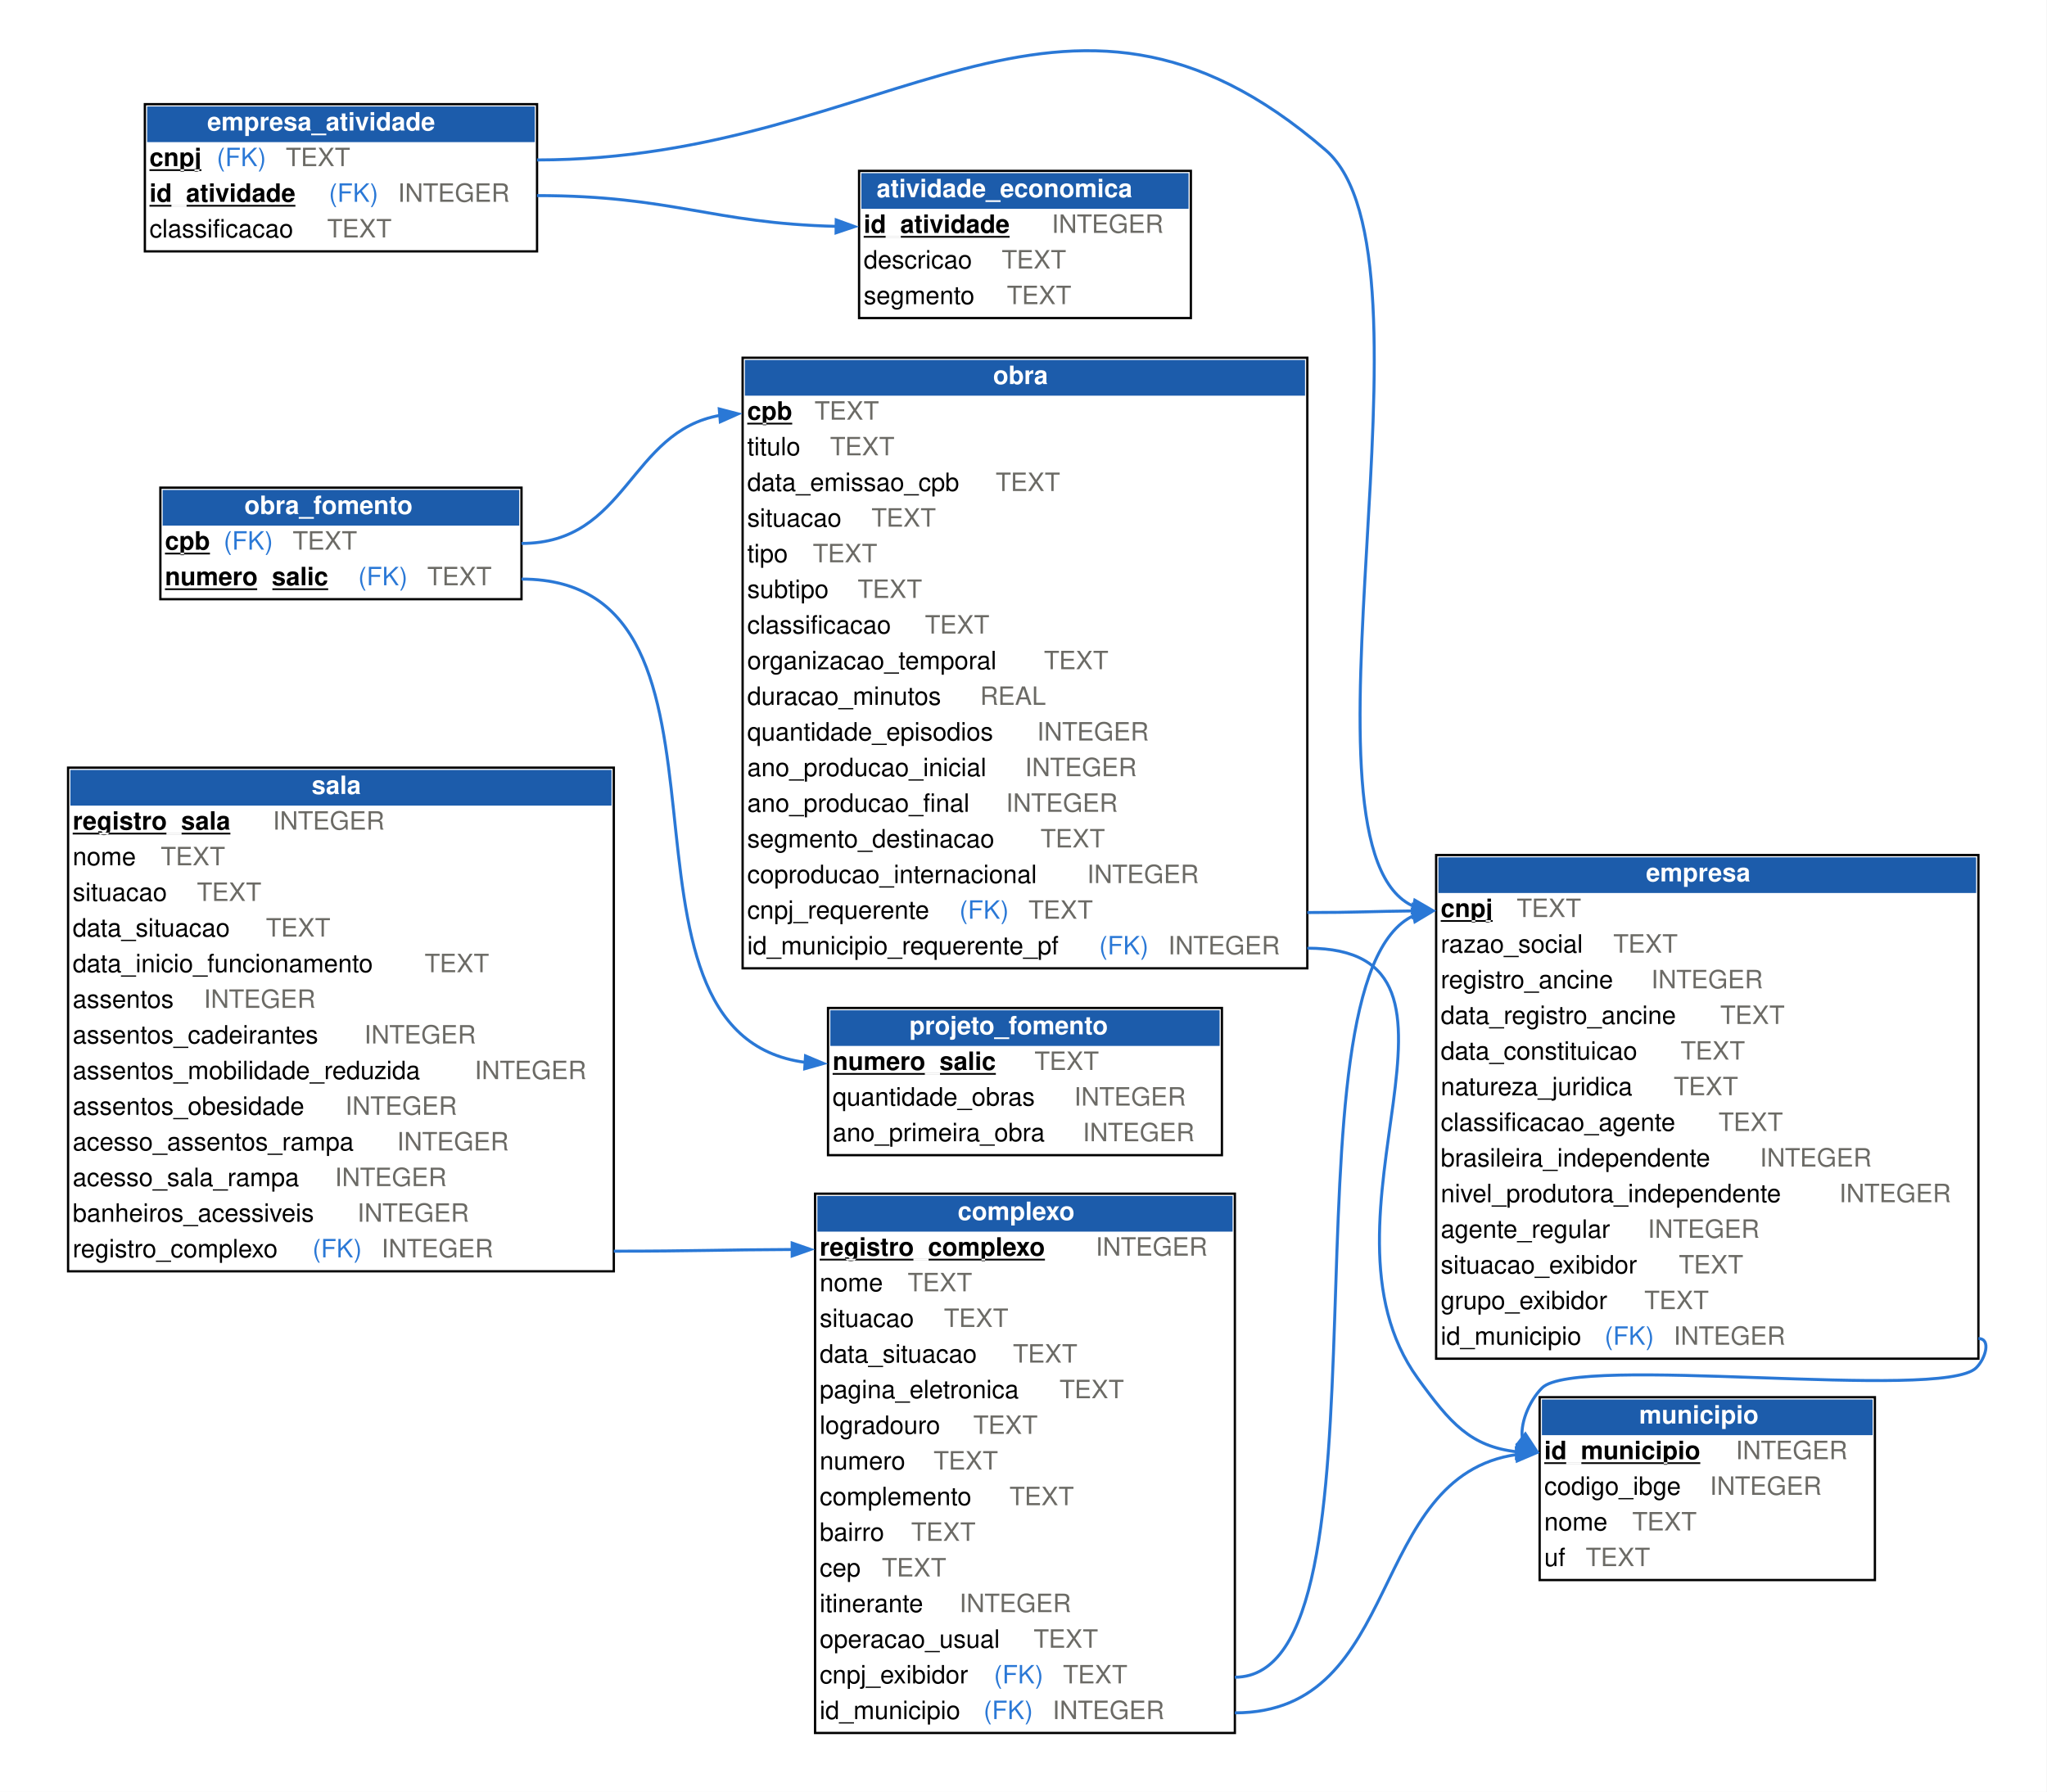
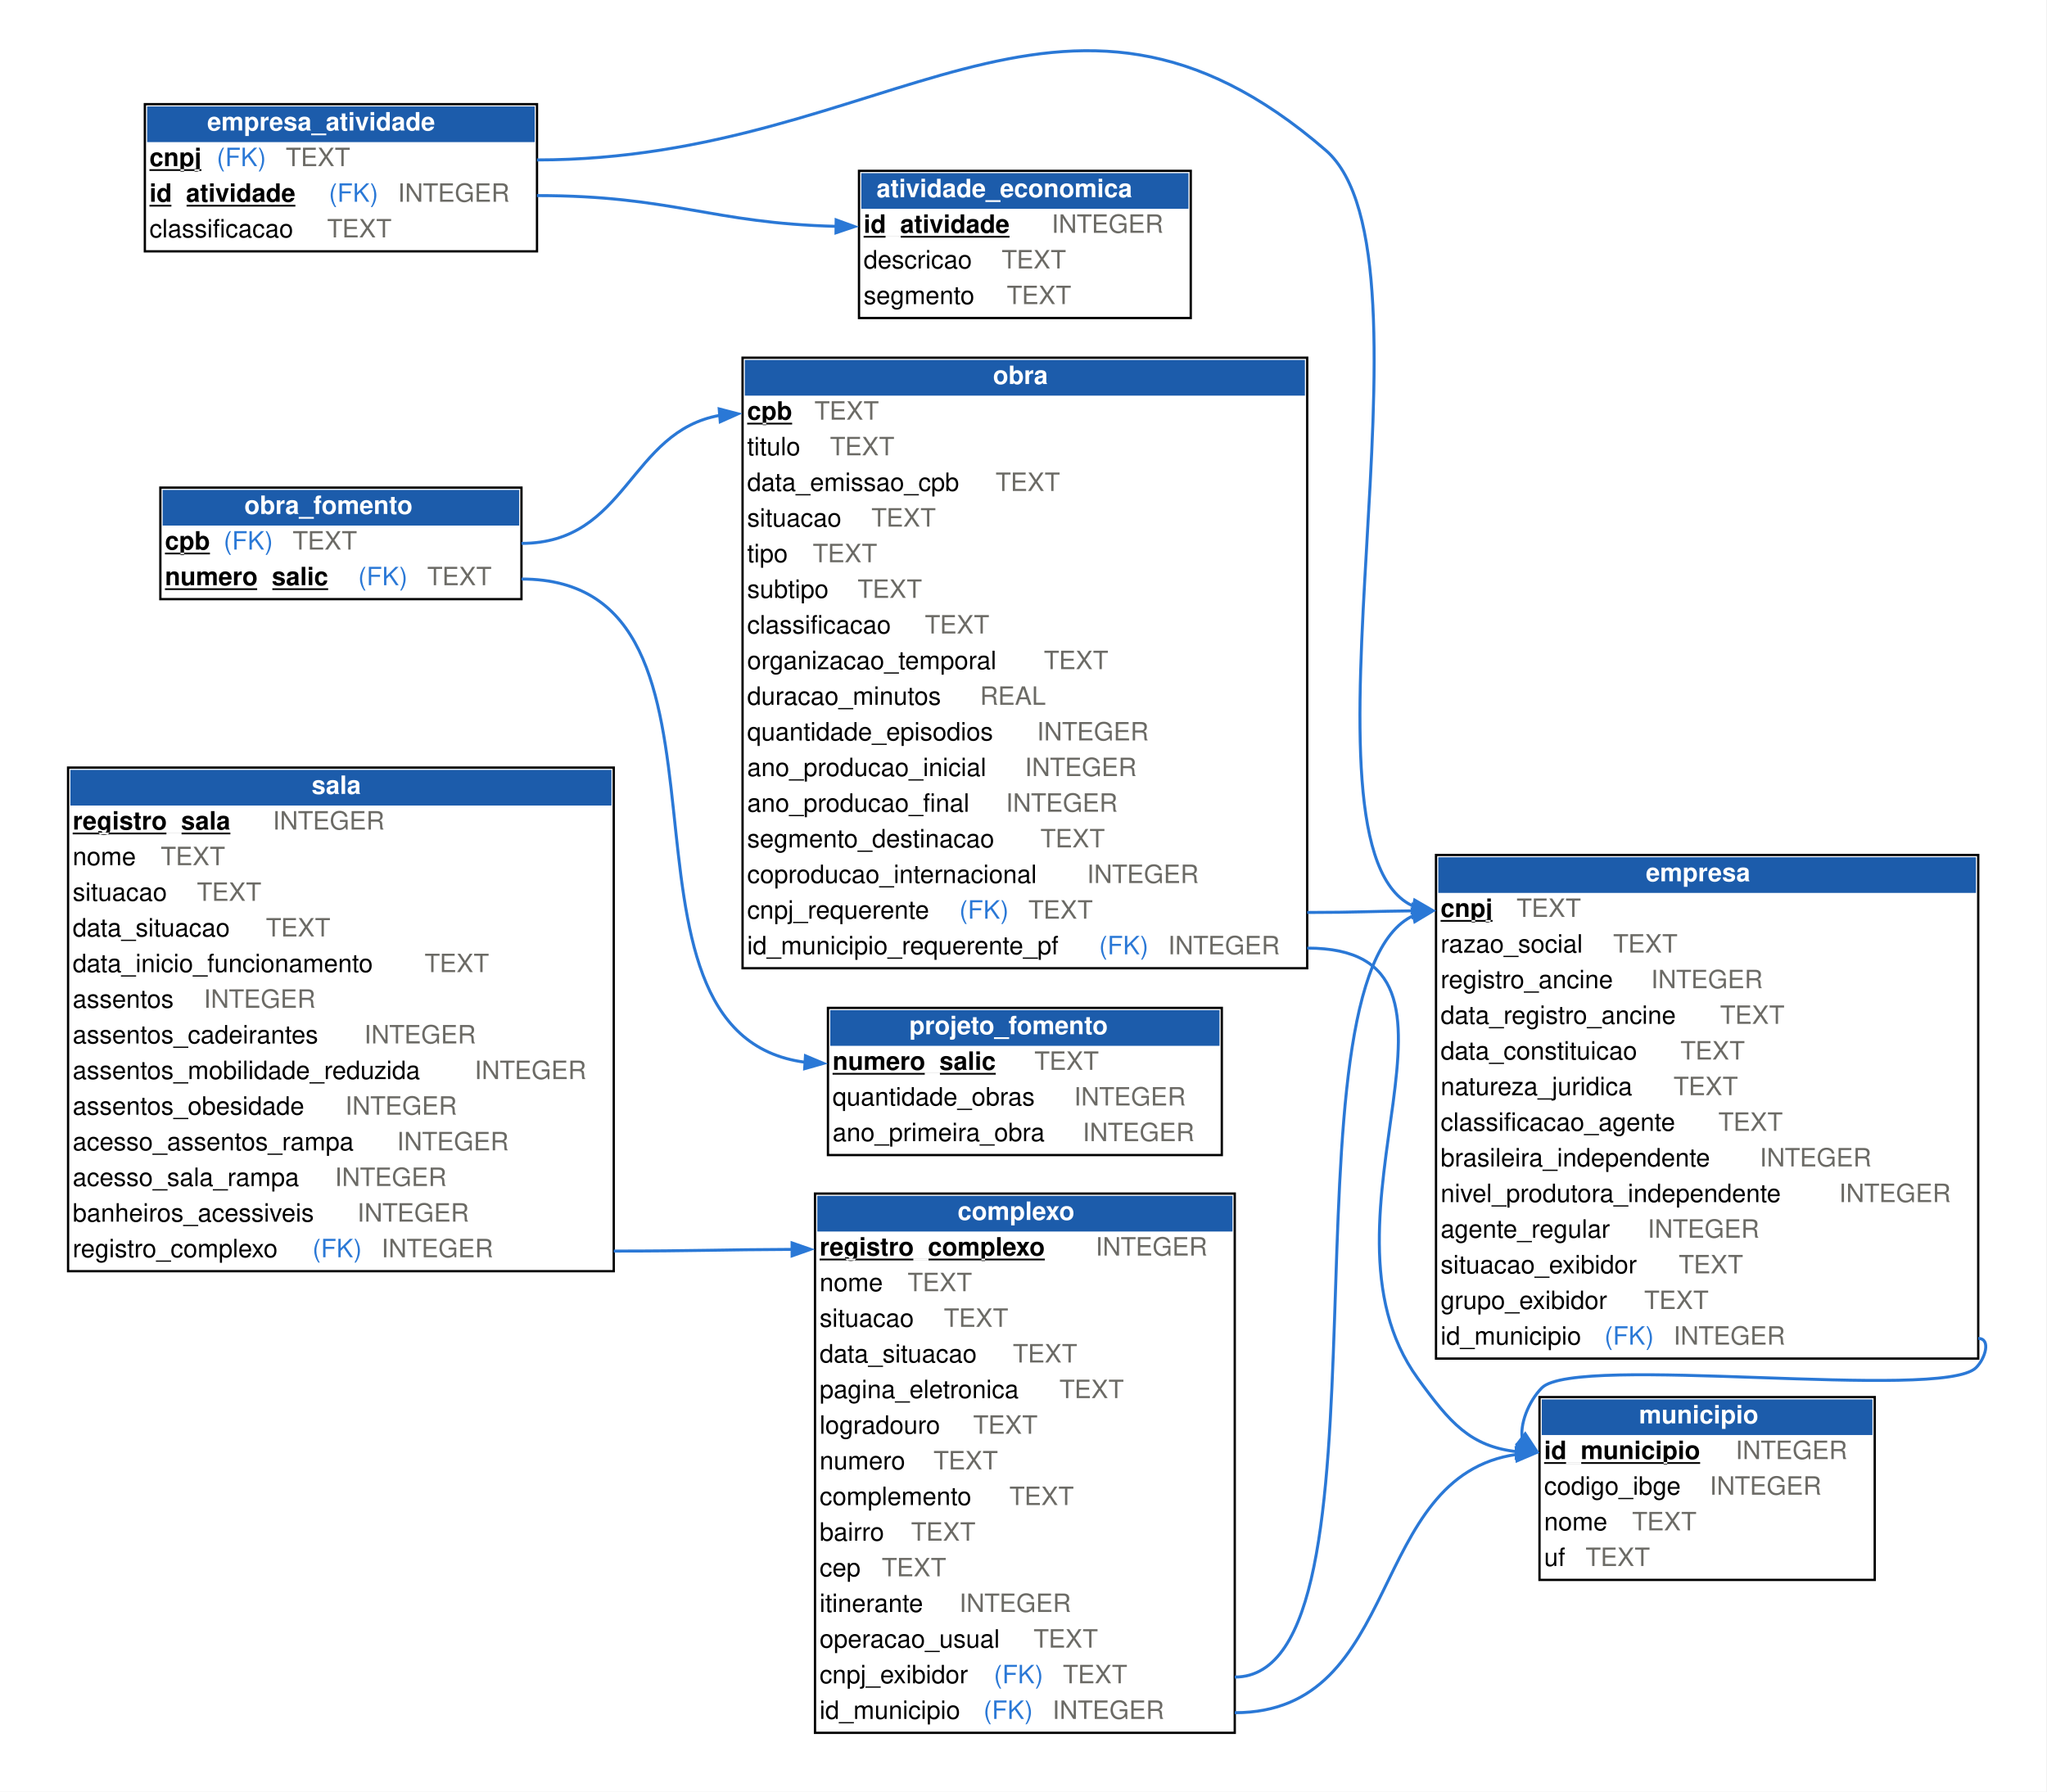
- <svg xmlns="http://www.w3.org/2000/svg" width="1854pt" height="1623pt" viewBox="0.00 0.00 1854.00 1623.00">
-   <g id="graph0" class="graph" transform="scale(2.08333 2.08333) rotate(0) translate(21.6 757.55)">
+ <svg xmlns="http://www.w3.org/2000/svg" width="890pt" height="779pt" viewBox="0.00 0.00 890.00 779.00">
+   <g id="graph0" class="graph" transform="scale(1 1) rotate(0) translate(21.6 757.55)">
    <polygon fill="white" stroke="none" points="-21.6,21.6 -21.6,-757.55 868.1,-757.55 868.1,21.6 -21.6,21.6" />
    <g id="node1" class="node">
      <polygon fill="white" stroke="none" points="647.75,-70.5 647.75,-150 793.5,-150 793.5,-70.5 647.75,-70.5" />
      <polygon fill="#1c5cab" stroke="none" points="648.75,-133.5 648.75,-149 792.5,-149 792.5,-133.5 648.75,-133.5" />
      <text xml:space="preserve" text-anchor="start" x="691" y="-138.55" font-family="Helvetica,sans-Serif" font-weight="bold" font-size="11.00" fill="white">municipio</text>
      <text xml:space="preserve" text-anchor="start" x="649.75" y="-123.05" font-family="Helvetica,sans-Serif" font-weight="bold" text-decoration="underline" font-size="11.00">id_municipio</text>
      <text xml:space="preserve" text-anchor="start" x="725.5" y="-123.05" font-family="Helvetica,sans-Serif" font-size="11.00">  </text>
      <text xml:space="preserve" text-anchor="start" x="733" y="-123.05" font-family="Helvetica,sans-Serif" font-size="11.00" fill="#6b6a65">INTEGER</text>
      <text xml:space="preserve" text-anchor="start" x="780.25" y="-123.05" font-family="Helvetica,sans-Serif" font-size="11.00">   </text>
      <text xml:space="preserve" text-anchor="start" x="649.75" y="-107.55" font-family="Helvetica,sans-Serif" font-size="11.00">codigo_ibge  </text>
      <text xml:space="preserve" text-anchor="start" x="721.75" y="-107.55" font-family="Helvetica,sans-Serif" font-size="11.00" fill="#6b6a65">INTEGER</text>
      <text xml:space="preserve" text-anchor="start" x="769" y="-107.55" font-family="Helvetica,sans-Serif" font-size="11.00">   </text>
      <text xml:space="preserve" text-anchor="start" x="649.75" y="-92.05" font-family="Helvetica,sans-Serif" font-size="11.00">nome  </text>
      <text xml:space="preserve" text-anchor="start" x="688" y="-92.05" font-family="Helvetica,sans-Serif" font-size="11.00" fill="#6b6a65">TEXT</text>
      <text xml:space="preserve" text-anchor="start" x="715.75" y="-92.05" font-family="Helvetica,sans-Serif" font-size="11.00">   </text>
      <text xml:space="preserve" text-anchor="start" x="649.75" y="-76.55" font-family="Helvetica,sans-Serif" font-size="11.00">uf  </text>
      <text xml:space="preserve" text-anchor="start" x="667.75" y="-76.55" font-family="Helvetica,sans-Serif" font-size="11.00" fill="#6b6a65">TEXT</text>
      <text xml:space="preserve" text-anchor="start" x="695.5" y="-76.55" font-family="Helvetica,sans-Serif" font-size="11.00">   </text>
      <polygon fill="none" stroke="black" points="647.75,-70.5 647.75,-150 793.5,-150 793.5,-70.5 647.75,-70.5" />
    </g>
    <g id="node2" class="node">
      <polygon fill="white" stroke="none" points="602.75,-166.75 602.75,-385.75 838.5,-385.75 838.5,-166.75 602.75,-166.75" />
      <polygon fill="#1c5cab" stroke="none" points="603.75,-369.25 603.75,-384.75 837.5,-384.75 837.5,-369.25 603.75,-369.25" />
      <text xml:space="preserve" text-anchor="start" x="694" y="-374.3" font-family="Helvetica,sans-Serif" font-weight="bold" font-size="11.00" fill="white">empresa</text>
      <text xml:space="preserve" text-anchor="start" x="604.75" y="-358.8" font-family="Helvetica,sans-Serif" font-weight="bold" text-decoration="underline" font-size="11.00">cnpj</text>
      <text xml:space="preserve" text-anchor="start" x="630.25" y="-358.8" font-family="Helvetica,sans-Serif" font-size="11.00">  </text>
      <text xml:space="preserve" text-anchor="start" x="637.75" y="-358.8" font-family="Helvetica,sans-Serif" font-size="11.00" fill="#6b6a65">TEXT</text>
      <text xml:space="preserve" text-anchor="start" x="665.5" y="-358.8" font-family="Helvetica,sans-Serif" font-size="11.00">   </text>
      <text xml:space="preserve" text-anchor="start" x="604.75" y="-343.3" font-family="Helvetica,sans-Serif" font-size="11.00">razao_social  </text>
      <text xml:space="preserve" text-anchor="start" x="679.75" y="-343.3" font-family="Helvetica,sans-Serif" font-size="11.00" fill="#6b6a65">TEXT</text>
      <text xml:space="preserve" text-anchor="start" x="707.5" y="-343.3" font-family="Helvetica,sans-Serif" font-size="11.00">   </text>
      <text xml:space="preserve" text-anchor="start" x="604.75" y="-327.8" font-family="Helvetica,sans-Serif" font-size="11.00">registro_ancine  </text>
      <text xml:space="preserve" text-anchor="start" x="696.25" y="-327.8" font-family="Helvetica,sans-Serif" font-size="11.00" fill="#6b6a65">INTEGER</text>
      <text xml:space="preserve" text-anchor="start" x="743.5" y="-327.8" font-family="Helvetica,sans-Serif" font-size="11.00">   </text>
      <text xml:space="preserve" text-anchor="start" x="604.75" y="-312.3" font-family="Helvetica,sans-Serif" font-size="11.00">data_registro_ancine  </text>
      <text xml:space="preserve" text-anchor="start" x="726.25" y="-312.3" font-family="Helvetica,sans-Serif" font-size="11.00" fill="#6b6a65">TEXT</text>
      <text xml:space="preserve" text-anchor="start" x="754" y="-312.3" font-family="Helvetica,sans-Serif" font-size="11.00">   </text>
      <text xml:space="preserve" text-anchor="start" x="604.75" y="-296.8" font-family="Helvetica,sans-Serif" font-size="11.00">data_constituicao  </text>
      <text xml:space="preserve" text-anchor="start" x="709" y="-296.8" font-family="Helvetica,sans-Serif" font-size="11.00" fill="#6b6a65">TEXT</text>
      <text xml:space="preserve" text-anchor="start" x="736.75" y="-296.8" font-family="Helvetica,sans-Serif" font-size="11.00">   </text>
      <text xml:space="preserve" text-anchor="start" x="604.75" y="-281.3" font-family="Helvetica,sans-Serif" font-size="11.00">natureza_juridica  </text>
      <text xml:space="preserve" text-anchor="start" x="706" y="-281.3" font-family="Helvetica,sans-Serif" font-size="11.00" fill="#6b6a65">TEXT</text>
      <text xml:space="preserve" text-anchor="start" x="733.75" y="-281.3" font-family="Helvetica,sans-Serif" font-size="11.00">   </text>
      <text xml:space="preserve" text-anchor="start" x="604.75" y="-265.8" font-family="Helvetica,sans-Serif" font-size="11.00">classificacao_agente  </text>
      <text xml:space="preserve" text-anchor="start" x="725.5" y="-265.8" font-family="Helvetica,sans-Serif" font-size="11.00" fill="#6b6a65">TEXT</text>
      <text xml:space="preserve" text-anchor="start" x="753.25" y="-265.8" font-family="Helvetica,sans-Serif" font-size="11.00">   </text>
      <text xml:space="preserve" text-anchor="start" x="604.75" y="-250.3" font-family="Helvetica,sans-Serif" font-size="11.00">brasileira_independente  </text>
      <text xml:space="preserve" text-anchor="start" x="743.5" y="-250.3" font-family="Helvetica,sans-Serif" font-size="11.00" fill="#6b6a65">INTEGER</text>
      <text xml:space="preserve" text-anchor="start" x="790.75" y="-250.3" font-family="Helvetica,sans-Serif" font-size="11.00">   </text>
      <text xml:space="preserve" text-anchor="start" x="604.75" y="-234.8" font-family="Helvetica,sans-Serif" font-size="11.00">nivel_produtora_independente  </text>
      <text xml:space="preserve" text-anchor="start" x="778" y="-234.8" font-family="Helvetica,sans-Serif" font-size="11.00" fill="#6b6a65">INTEGER</text>
      <text xml:space="preserve" text-anchor="start" x="825.25" y="-234.8" font-family="Helvetica,sans-Serif" font-size="11.00">   </text>
      <text xml:space="preserve" text-anchor="start" x="604.75" y="-219.3" font-family="Helvetica,sans-Serif" font-size="11.00">agente_regular  </text>
      <text xml:space="preserve" text-anchor="start" x="694.75" y="-219.3" font-family="Helvetica,sans-Serif" font-size="11.00" fill="#6b6a65">INTEGER</text>
      <text xml:space="preserve" text-anchor="start" x="742" y="-219.3" font-family="Helvetica,sans-Serif" font-size="11.00">   </text>
      <text xml:space="preserve" text-anchor="start" x="604.75" y="-203.8" font-family="Helvetica,sans-Serif" font-size="11.00">situacao_exibidor  </text>
      <text xml:space="preserve" text-anchor="start" x="708.25" y="-203.8" font-family="Helvetica,sans-Serif" font-size="11.00" fill="#6b6a65">TEXT</text>
      <text xml:space="preserve" text-anchor="start" x="736" y="-203.8" font-family="Helvetica,sans-Serif" font-size="11.00">   </text>
      <text xml:space="preserve" text-anchor="start" x="604.75" y="-188.3" font-family="Helvetica,sans-Serif" font-size="11.00">grupo_exibidor  </text>
      <text xml:space="preserve" text-anchor="start" x="693.25" y="-188.3" font-family="Helvetica,sans-Serif" font-size="11.00" fill="#6b6a65">TEXT</text>
      <text xml:space="preserve" text-anchor="start" x="721" y="-188.3" font-family="Helvetica,sans-Serif" font-size="11.00">   </text>
      <text xml:space="preserve" text-anchor="start" x="604.75" y="-172.8" font-family="Helvetica,sans-Serif" font-size="11.00">id_municipio </text>
      <text xml:space="preserve" text-anchor="start" x="676" y="-172.8" font-family="Helvetica,sans-Serif" font-size="11.00" fill="#2a78d6">(FK)</text>
      <text xml:space="preserve" text-anchor="start" x="698.5" y="-172.8" font-family="Helvetica,sans-Serif" font-size="11.00">  </text>
      <text xml:space="preserve" text-anchor="start" x="706" y="-172.8" font-family="Helvetica,sans-Serif" font-size="11.00" fill="#6b6a65">INTEGER</text>
      <text xml:space="preserve" text-anchor="start" x="753.25" y="-172.8" font-family="Helvetica,sans-Serif" font-size="11.00">   </text>
      <polygon fill="none" stroke="black" points="602.75,-166.75 602.75,-385.75 838.5,-385.75 838.5,-166.75 602.75,-166.75" />
    </g>
    <g id="edge1" class="edge">
      <path fill="none" stroke="#2a78d6" stroke-width="1.3" d="M640.39,-131.39C638.92,-137.8 642.95,-148.14 648.75,-154 663.51,-168.93 822.42,-148.14 837.5,-162.75 841.58,-166.7 844.18,-175.5 838.5,-175.5" />
      <polygon fill="#2a78d6" stroke="#2a78d6" stroke-width="1.3" points="641.54,-134.04 646.19,-126.95 638.14,-129.59 641.54,-134.04" />
    </g>
    <g id="node3" class="node">
      <polygon fill="white" stroke="none" points="351.88,-619.25 351.88,-683.25 496.12,-683.25 496.12,-619.25 351.88,-619.25" />
      <polygon fill="#1c5cab" stroke="none" points="352.88,-666.75 352.88,-682.25 495.12,-682.25 495.12,-666.75 352.88,-666.75" />
      <text xml:space="preserve" text-anchor="start" x="359.5" y="-671.8" font-family="Helvetica,sans-Serif" font-weight="bold" font-size="11.00" fill="white">atividade_economica</text>
      <text xml:space="preserve" text-anchor="start" x="353.88" y="-656.3" font-family="Helvetica,sans-Serif" font-weight="bold" text-decoration="underline" font-size="11.00">id_atividade</text>
      <text xml:space="preserve" text-anchor="start" x="428.12" y="-656.3" font-family="Helvetica,sans-Serif" font-size="11.00">  </text>
      <text xml:space="preserve" text-anchor="start" x="435.62" y="-656.3" font-family="Helvetica,sans-Serif" font-size="11.00" fill="#6b6a65">INTEGER</text>
      <text xml:space="preserve" text-anchor="start" x="482.88" y="-656.3" font-family="Helvetica,sans-Serif" font-size="11.00">   </text>
      <text xml:space="preserve" text-anchor="start" x="353.88" y="-640.8" font-family="Helvetica,sans-Serif" font-size="11.00">descricao  </text>
      <text xml:space="preserve" text-anchor="start" x="413.88" y="-640.8" font-family="Helvetica,sans-Serif" font-size="11.00" fill="#6b6a65">TEXT</text>
      <text xml:space="preserve" text-anchor="start" x="441.62" y="-640.8" font-family="Helvetica,sans-Serif" font-size="11.00">   </text>
      <text xml:space="preserve" text-anchor="start" x="353.88" y="-625.3" font-family="Helvetica,sans-Serif" font-size="11.00">segmento  </text>
      <text xml:space="preserve" text-anchor="start" x="416.12" y="-625.3" font-family="Helvetica,sans-Serif" font-size="11.00" fill="#6b6a65">TEXT</text>
      <text xml:space="preserve" text-anchor="start" x="443.88" y="-625.3" font-family="Helvetica,sans-Serif" font-size="11.00">   </text>
      <polygon fill="none" stroke="black" points="351.88,-619.25 351.88,-683.25 496.12,-683.25 496.12,-619.25 351.88,-619.25" />
    </g>
    <g id="node4" class="node">
      <polygon fill="white" stroke="none" points="41.38,-648.25 41.38,-712.25 211.88,-712.25 211.88,-648.25 41.38,-648.25" />
      <polygon fill="#1c5cab" stroke="none" points="42.38,-695.75 42.38,-711.25 210.88,-711.25 210.88,-695.75 42.38,-695.75" />
      <text xml:space="preserve" text-anchor="start" x="68.5" y="-700.8" font-family="Helvetica,sans-Serif" font-weight="bold" font-size="11.00" fill="white">empresa_atividade</text>
      <text xml:space="preserve" text-anchor="start" x="43.38" y="-685.3" font-family="Helvetica,sans-Serif" font-weight="bold" text-decoration="underline" font-size="11.00">cnpj</text>
      <text xml:space="preserve" text-anchor="start" x="68.88" y="-685.3" font-family="Helvetica,sans-Serif" font-size="11.00"> </text>
      <text xml:space="preserve" text-anchor="start" x="72.62" y="-685.3" font-family="Helvetica,sans-Serif" font-size="11.00" fill="#2a78d6">(FK)</text>
      <text xml:space="preserve" text-anchor="start" x="95.12" y="-685.3" font-family="Helvetica,sans-Serif" font-size="11.00">  </text>
      <text xml:space="preserve" text-anchor="start" x="102.62" y="-685.3" font-family="Helvetica,sans-Serif" font-size="11.00" fill="#6b6a65">TEXT</text>
      <text xml:space="preserve" text-anchor="start" x="130.38" y="-685.3" font-family="Helvetica,sans-Serif" font-size="11.00">   </text>
      <text xml:space="preserve" text-anchor="start" x="43.38" y="-669.8" font-family="Helvetica,sans-Serif" font-weight="bold" text-decoration="underline" font-size="11.00">id_atividade</text>
      <text xml:space="preserve" text-anchor="start" x="117.62" y="-669.8" font-family="Helvetica,sans-Serif" font-size="11.00"> </text>
      <text xml:space="preserve" text-anchor="start" x="121.38" y="-669.8" font-family="Helvetica,sans-Serif" font-size="11.00" fill="#2a78d6">(FK)</text>
      <text xml:space="preserve" text-anchor="start" x="143.88" y="-669.8" font-family="Helvetica,sans-Serif" font-size="11.00">  </text>
      <text xml:space="preserve" text-anchor="start" x="151.38" y="-669.8" font-family="Helvetica,sans-Serif" font-size="11.00" fill="#6b6a65">INTEGER</text>
      <text xml:space="preserve" text-anchor="start" x="198.62" y="-669.8" font-family="Helvetica,sans-Serif" font-size="11.00">   </text>
      <text xml:space="preserve" text-anchor="start" x="43.38" y="-654.3" font-family="Helvetica,sans-Serif" font-size="11.00">classificacao  </text>
      <text xml:space="preserve" text-anchor="start" x="120.62" y="-654.3" font-family="Helvetica,sans-Serif" font-size="11.00" fill="#6b6a65">TEXT</text>
      <text xml:space="preserve" text-anchor="start" x="148.38" y="-654.3" font-family="Helvetica,sans-Serif" font-size="11.00">   </text>
      <polygon fill="none" stroke="black" points="41.38,-648.25 41.38,-712.25 211.88,-712.25 211.88,-648.25 41.38,-648.25" />
    </g>
    <g id="edge3" class="edge">
      <path fill="none" stroke="#2a78d6" stroke-width="1.3" d="M211.88,-688C364.28,-688 439.51,-791.98 554.75,-692.25 608.28,-645.93 535.9,-387.44 593.31,-363.31" />
      <polygon fill="#2a78d6" stroke="#2a78d6" stroke-width="1.3" points="593.49,-366.12 600.82,-361.87 592.43,-360.62 593.49,-366.12" />
    </g>
    <g id="edge2" class="edge">
      <path fill="none" stroke="#2a78d6" stroke-width="1.3" d="M211.88,-672.5C270.97,-672.5 287.58,-660.44 342.03,-659.12" />
      <polygon fill="#2a78d6" stroke="#2a78d6" stroke-width="1.3" points="341.94,-661.92 349.91,-659.02 341.87,-656.32 341.94,-661.92" />
    </g>
    <g id="node5" class="node">
      <polygon fill="white" stroke="none" points="301.25,-336.5 301.25,-602 546.75,-602 546.75,-336.5 301.25,-336.5" />
      <polygon fill="#1c5cab" stroke="none" points="302.25,-585.5 302.25,-601 545.75,-601 545.75,-585.5 302.25,-585.5" />
      <text xml:space="preserve" text-anchor="start" x="410.12" y="-590.55" font-family="Helvetica,sans-Serif" font-weight="bold" font-size="11.00" fill="white">obra</text>
      <text xml:space="preserve" text-anchor="start" x="303.25" y="-575.05" font-family="Helvetica,sans-Serif" font-weight="bold" text-decoration="underline" font-size="11.00">cpb</text>
      <text xml:space="preserve" text-anchor="start" x="325" y="-575.05" font-family="Helvetica,sans-Serif" font-size="11.00">  </text>
      <text xml:space="preserve" text-anchor="start" x="332.5" y="-575.05" font-family="Helvetica,sans-Serif" font-size="11.00" fill="#6b6a65">TEXT</text>
      <text xml:space="preserve" text-anchor="start" x="360.25" y="-575.05" font-family="Helvetica,sans-Serif" font-size="11.00">   </text>
      <text xml:space="preserve" text-anchor="start" x="303.25" y="-559.55" font-family="Helvetica,sans-Serif" font-size="11.00">titulo  </text>
      <text xml:space="preserve" text-anchor="start" x="339.25" y="-559.55" font-family="Helvetica,sans-Serif" font-size="11.00" fill="#6b6a65">TEXT</text>
      <text xml:space="preserve" text-anchor="start" x="367" y="-559.55" font-family="Helvetica,sans-Serif" font-size="11.00">   </text>
      <text xml:space="preserve" text-anchor="start" x="303.25" y="-544.05" font-family="Helvetica,sans-Serif" font-size="11.00">data_emissao_cpb  </text>
      <text xml:space="preserve" text-anchor="start" x="411.25" y="-544.05" font-family="Helvetica,sans-Serif" font-size="11.00" fill="#6b6a65">TEXT</text>
      <text xml:space="preserve" text-anchor="start" x="439" y="-544.05" font-family="Helvetica,sans-Serif" font-size="11.00">   </text>
      <text xml:space="preserve" text-anchor="start" x="303.25" y="-528.55" font-family="Helvetica,sans-Serif" font-size="11.00">situacao  </text>
      <text xml:space="preserve" text-anchor="start" x="357.25" y="-528.55" font-family="Helvetica,sans-Serif" font-size="11.00" fill="#6b6a65">TEXT</text>
      <text xml:space="preserve" text-anchor="start" x="385" y="-528.55" font-family="Helvetica,sans-Serif" font-size="11.00">   </text>
      <text xml:space="preserve" text-anchor="start" x="303.25" y="-513.05" font-family="Helvetica,sans-Serif" font-size="11.00">tipo  </text>
      <text xml:space="preserve" text-anchor="start" x="331.75" y="-513.05" font-family="Helvetica,sans-Serif" font-size="11.00" fill="#6b6a65">TEXT</text>
      <text xml:space="preserve" text-anchor="start" x="359.5" y="-513.05" font-family="Helvetica,sans-Serif" font-size="11.00">   </text>
      <text xml:space="preserve" text-anchor="start" x="303.25" y="-497.55" font-family="Helvetica,sans-Serif" font-size="11.00">subtipo  </text>
      <text xml:space="preserve" text-anchor="start" x="351.25" y="-497.55" font-family="Helvetica,sans-Serif" font-size="11.00" fill="#6b6a65">TEXT</text>
      <text xml:space="preserve" text-anchor="start" x="379" y="-497.55" font-family="Helvetica,sans-Serif" font-size="11.00">   </text>
      <text xml:space="preserve" text-anchor="start" x="303.25" y="-482.05" font-family="Helvetica,sans-Serif" font-size="11.00">classificacao  </text>
      <text xml:space="preserve" text-anchor="start" x="380.5" y="-482.05" font-family="Helvetica,sans-Serif" font-size="11.00" fill="#6b6a65">TEXT</text>
      <text xml:space="preserve" text-anchor="start" x="408.25" y="-482.05" font-family="Helvetica,sans-Serif" font-size="11.00">   </text>
      <text xml:space="preserve" text-anchor="start" x="303.25" y="-466.55" font-family="Helvetica,sans-Serif" font-size="11.00">organizacao_temporal  </text>
      <text xml:space="preserve" text-anchor="start" x="432.25" y="-466.55" font-family="Helvetica,sans-Serif" font-size="11.00" fill="#6b6a65">TEXT</text>
      <text xml:space="preserve" text-anchor="start" x="460" y="-466.55" font-family="Helvetica,sans-Serif" font-size="11.00">   </text>
      <text xml:space="preserve" text-anchor="start" x="303.25" y="-451.05" font-family="Helvetica,sans-Serif" font-size="11.00">duracao_minutos  </text>
      <text xml:space="preserve" text-anchor="start" x="404.5" y="-451.05" font-family="Helvetica,sans-Serif" font-size="11.00" fill="#6b6a65">REAL</text>
      <text xml:space="preserve" text-anchor="start" x="432.25" y="-451.05" font-family="Helvetica,sans-Serif" font-size="11.00">   </text>
      <text xml:space="preserve" text-anchor="start" x="303.25" y="-435.55" font-family="Helvetica,sans-Serif" font-size="11.00">quantidade_episodios  </text>
      <text xml:space="preserve" text-anchor="start" x="429.25" y="-435.55" font-family="Helvetica,sans-Serif" font-size="11.00" fill="#6b6a65">INTEGER</text>
      <text xml:space="preserve" text-anchor="start" x="476.5" y="-435.55" font-family="Helvetica,sans-Serif" font-size="11.00">   </text>
      <text xml:space="preserve" text-anchor="start" x="303.25" y="-420.05" font-family="Helvetica,sans-Serif" font-size="11.00">ano_producao_inicial  </text>
      <text xml:space="preserve" text-anchor="start" x="424" y="-420.05" font-family="Helvetica,sans-Serif" font-size="11.00" fill="#6b6a65">INTEGER</text>
      <text xml:space="preserve" text-anchor="start" x="471.25" y="-420.05" font-family="Helvetica,sans-Serif" font-size="11.00">   </text>
      <text xml:space="preserve" text-anchor="start" x="303.25" y="-404.55" font-family="Helvetica,sans-Serif" font-size="11.00">ano_producao_final  </text>
      <text xml:space="preserve" text-anchor="start" x="415.75" y="-404.55" font-family="Helvetica,sans-Serif" font-size="11.00" fill="#6b6a65">INTEGER</text>
      <text xml:space="preserve" text-anchor="start" x="463" y="-404.55" font-family="Helvetica,sans-Serif" font-size="11.00">   </text>
      <text xml:space="preserve" text-anchor="start" x="303.25" y="-389.05" font-family="Helvetica,sans-Serif" font-size="11.00">segmento_destinacao  </text>
      <text xml:space="preserve" text-anchor="start" x="430.75" y="-389.05" font-family="Helvetica,sans-Serif" font-size="11.00" fill="#6b6a65">TEXT</text>
      <text xml:space="preserve" text-anchor="start" x="458.5" y="-389.05" font-family="Helvetica,sans-Serif" font-size="11.00">   </text>
      <text xml:space="preserve" text-anchor="start" x="303.25" y="-373.55" font-family="Helvetica,sans-Serif" font-size="11.00">coproducao_internacional  </text>
      <text xml:space="preserve" text-anchor="start" x="451" y="-373.55" font-family="Helvetica,sans-Serif" font-size="11.00" fill="#6b6a65">INTEGER</text>
      <text xml:space="preserve" text-anchor="start" x="498.25" y="-373.55" font-family="Helvetica,sans-Serif" font-size="11.00">   </text>
      <text xml:space="preserve" text-anchor="start" x="303.25" y="-358.05" font-family="Helvetica,sans-Serif" font-size="11.00">cnpj_requerente </text>
      <text xml:space="preserve" text-anchor="start" x="395.5" y="-358.05" font-family="Helvetica,sans-Serif" font-size="11.00" fill="#2a78d6">(FK)</text>
      <text xml:space="preserve" text-anchor="start" x="418" y="-358.05" font-family="Helvetica,sans-Serif" font-size="11.00">  </text>
      <text xml:space="preserve" text-anchor="start" x="425.5" y="-358.05" font-family="Helvetica,sans-Serif" font-size="11.00" fill="#6b6a65">TEXT</text>
      <text xml:space="preserve" text-anchor="start" x="453.25" y="-358.05" font-family="Helvetica,sans-Serif" font-size="11.00">   </text>
      <text xml:space="preserve" text-anchor="start" x="303.25" y="-342.55" font-family="Helvetica,sans-Serif" font-size="11.00">id_municipio_requerente_pf </text>
      <text xml:space="preserve" text-anchor="start" x="456.25" y="-342.55" font-family="Helvetica,sans-Serif" font-size="11.00" fill="#2a78d6">(FK)</text>
      <text xml:space="preserve" text-anchor="start" x="478.75" y="-342.55" font-family="Helvetica,sans-Serif" font-size="11.00">  </text>
      <text xml:space="preserve" text-anchor="start" x="486.25" y="-342.55" font-family="Helvetica,sans-Serif" font-size="11.00" fill="#6b6a65">INTEGER</text>
      <text xml:space="preserve" text-anchor="start" x="533.5" y="-342.55" font-family="Helvetica,sans-Serif" font-size="11.00">   </text>
      <polygon fill="none" stroke="black" points="301.25,-336.5 301.25,-602 546.75,-602 546.75,-336.5 301.25,-336.5" />
    </g>
    <g id="edge4" class="edge">
      <path fill="none" stroke="#2a78d6" stroke-width="1.3" d="M546.75,-345.25C632.56,-345.25 544.48,-227.79 594.75,-158.25 608.85,-138.74 617.64,-128.56 637.93,-126.26" />
      <polygon fill="#2a78d6" stroke="#2a78d6" stroke-width="1.3" points="637.94,-129.06 645.79,-125.85 637.65,-123.47 637.94,-129.06" />
    </g>
    <g id="edge5" class="edge">
      <path fill="none" stroke="#2a78d6" stroke-width="1.3" d="M546.75,-360.75C568.14,-360.75 575.74,-361.3 593.25,-361.46" />
      <polygon fill="#2a78d6" stroke="#2a78d6" stroke-width="1.3" points="592.77,-364.26 600.78,-361.49 592.79,-358.66 592.77,-364.26" />
    </g>
    <g id="node6" class="node">
      <polygon fill="white" stroke="none" points="338.38,-255.25 338.38,-319.25 509.62,-319.25 509.62,-255.25 338.38,-255.25" />
      <polygon fill="#1c5cab" stroke="none" points="339.38,-302.75 339.38,-318.25 508.62,-318.25 508.62,-302.75 339.38,-302.75" />
      <text xml:space="preserve" text-anchor="start" x="373.75" y="-307.8" font-family="Helvetica,sans-Serif" font-weight="bold" font-size="11.00" fill="white">projeto_fomento</text>
      <text xml:space="preserve" text-anchor="start" x="340.38" y="-292.3" font-family="Helvetica,sans-Serif" font-weight="bold" text-decoration="underline" font-size="11.00">numero_salic</text>
      <text xml:space="preserve" text-anchor="start" x="420.62" y="-292.3" font-family="Helvetica,sans-Serif" font-size="11.00">  </text>
      <text xml:space="preserve" text-anchor="start" x="428.12" y="-292.3" font-family="Helvetica,sans-Serif" font-size="11.00" fill="#6b6a65">TEXT</text>
      <text xml:space="preserve" text-anchor="start" x="455.88" y="-292.3" font-family="Helvetica,sans-Serif" font-size="11.00">   </text>
      <text xml:space="preserve" text-anchor="start" x="340.38" y="-276.8" font-family="Helvetica,sans-Serif" font-size="11.00">quantidade_obras  </text>
      <text xml:space="preserve" text-anchor="start" x="445.38" y="-276.8" font-family="Helvetica,sans-Serif" font-size="11.00" fill="#6b6a65">INTEGER</text>
      <text xml:space="preserve" text-anchor="start" x="492.62" y="-276.8" font-family="Helvetica,sans-Serif" font-size="11.00">   </text>
      <text xml:space="preserve" text-anchor="start" x="340.38" y="-261.3" font-family="Helvetica,sans-Serif" font-size="11.00">ano_primeira_obra  </text>
      <text xml:space="preserve" text-anchor="start" x="449.12" y="-261.3" font-family="Helvetica,sans-Serif" font-size="11.00" fill="#6b6a65">INTEGER</text>
      <text xml:space="preserve" text-anchor="start" x="496.38" y="-261.3" font-family="Helvetica,sans-Serif" font-size="11.00">   </text>
      <polygon fill="none" stroke="black" points="338.38,-255.25 338.38,-319.25 509.62,-319.25 509.62,-255.25 338.38,-255.25" />
    </g>
    <g id="node7" class="node">
      <polygon fill="white" stroke="none" points="48.12,-497 48.12,-545.5 205.12,-545.5 205.12,-497 48.12,-497" />
      <polygon fill="#1c5cab" stroke="none" points="49.12,-529 49.12,-544.5 204.12,-544.5 204.12,-529 49.12,-529" />
      <text xml:space="preserve" text-anchor="start" x="84.62" y="-534.05" font-family="Helvetica,sans-Serif" font-weight="bold" font-size="11.00" fill="white">obra_fomento</text>
      <text xml:space="preserve" text-anchor="start" x="50.12" y="-518.55" font-family="Helvetica,sans-Serif" font-weight="bold" text-decoration="underline" font-size="11.00">cpb</text>
      <text xml:space="preserve" text-anchor="start" x="71.88" y="-518.55" font-family="Helvetica,sans-Serif" font-size="11.00"> </text>
      <text xml:space="preserve" text-anchor="start" x="75.62" y="-518.55" font-family="Helvetica,sans-Serif" font-size="11.00" fill="#2a78d6">(FK)</text>
      <text xml:space="preserve" text-anchor="start" x="98.12" y="-518.55" font-family="Helvetica,sans-Serif" font-size="11.00">  </text>
      <text xml:space="preserve" text-anchor="start" x="105.62" y="-518.55" font-family="Helvetica,sans-Serif" font-size="11.00" fill="#6b6a65">TEXT</text>
      <text xml:space="preserve" text-anchor="start" x="133.38" y="-518.55" font-family="Helvetica,sans-Serif" font-size="11.00">   </text>
      <text xml:space="preserve" text-anchor="start" x="50.12" y="-503.05" font-family="Helvetica,sans-Serif" font-weight="bold" text-decoration="underline" font-size="11.00">numero_salic</text>
      <text xml:space="preserve" text-anchor="start" x="130.38" y="-503.05" font-family="Helvetica,sans-Serif" font-size="11.00"> </text>
      <text xml:space="preserve" text-anchor="start" x="134.12" y="-503.05" font-family="Helvetica,sans-Serif" font-size="11.00" fill="#2a78d6">(FK)</text>
      <text xml:space="preserve" text-anchor="start" x="156.62" y="-503.05" font-family="Helvetica,sans-Serif" font-size="11.00">  </text>
      <text xml:space="preserve" text-anchor="start" x="164.12" y="-503.05" font-family="Helvetica,sans-Serif" font-size="11.00" fill="#6b6a65">TEXT</text>
      <text xml:space="preserve" text-anchor="start" x="191.88" y="-503.05" font-family="Helvetica,sans-Serif" font-size="11.00">   </text>
      <polygon fill="none" stroke="black" points="48.12,-497 48.12,-545.5 205.12,-545.5 205.12,-497 48.12,-497" />
    </g>
    <g id="edge7" class="edge">
      <path fill="none" stroke="#2a78d6" stroke-width="1.3" d="M205.12,-521.25C251.2,-521.25 251.85,-570.08 291.54,-576.95" />
      <polygon fill="#2a78d6" stroke="#2a78d6" stroke-width="1.3" points="291.09,-579.72 299.29,-577.59 291.55,-574.14 291.09,-579.72" />
    </g>
    <g id="edge6" class="edge">
      <path fill="none" stroke="#2a78d6" stroke-width="1.3" d="M205.12,-505.75C312.48,-505.75 232.89,-307.97 328.56,-295.6" />
      <polygon fill="#2a78d6" stroke="#2a78d6" stroke-width="1.3" points="328.6,-298.41 336.41,-295.12 328.25,-292.82 328.6,-298.41" />
    </g>
    <g id="node8" class="node">
      <polygon fill="white" stroke="none" points="332.75,-4 332.75,-238.5 515.25,-238.5 515.25,-4 332.75,-4" />
      <polygon fill="#1c5cab" stroke="none" points="333.75,-222 333.75,-237.5 514.25,-237.5 514.25,-222 333.75,-222" />
      <text xml:space="preserve" text-anchor="start" x="394.75" y="-227.05" font-family="Helvetica,sans-Serif" font-weight="bold" font-size="11.00" fill="white">complexo</text>
      <text xml:space="preserve" text-anchor="start" x="334.75" y="-211.55" font-family="Helvetica,sans-Serif" font-weight="bold" text-decoration="underline" font-size="11.00">registro_complexo</text>
      <text xml:space="preserve" text-anchor="start" x="447.25" y="-211.55" font-family="Helvetica,sans-Serif" font-size="11.00">  </text>
      <text xml:space="preserve" text-anchor="start" x="454.75" y="-211.55" font-family="Helvetica,sans-Serif" font-size="11.00" fill="#6b6a65">INTEGER</text>
      <text xml:space="preserve" text-anchor="start" x="502" y="-211.55" font-family="Helvetica,sans-Serif" font-size="11.00">   </text>
      <text xml:space="preserve" text-anchor="start" x="334.75" y="-196.05" font-family="Helvetica,sans-Serif" font-size="11.00">nome  </text>
      <text xml:space="preserve" text-anchor="start" x="373" y="-196.05" font-family="Helvetica,sans-Serif" font-size="11.00" fill="#6b6a65">TEXT</text>
      <text xml:space="preserve" text-anchor="start" x="400.75" y="-196.05" font-family="Helvetica,sans-Serif" font-size="11.00">   </text>
      <text xml:space="preserve" text-anchor="start" x="334.75" y="-180.55" font-family="Helvetica,sans-Serif" font-size="11.00">situacao  </text>
      <text xml:space="preserve" text-anchor="start" x="388.75" y="-180.55" font-family="Helvetica,sans-Serif" font-size="11.00" fill="#6b6a65">TEXT</text>
      <text xml:space="preserve" text-anchor="start" x="416.5" y="-180.55" font-family="Helvetica,sans-Serif" font-size="11.00">   </text>
      <text xml:space="preserve" text-anchor="start" x="334.75" y="-165.05" font-family="Helvetica,sans-Serif" font-size="11.00">data_situacao  </text>
      <text xml:space="preserve" text-anchor="start" x="418.75" y="-165.05" font-family="Helvetica,sans-Serif" font-size="11.00" fill="#6b6a65">TEXT</text>
      <text xml:space="preserve" text-anchor="start" x="446.5" y="-165.05" font-family="Helvetica,sans-Serif" font-size="11.00">   </text>
      <text xml:space="preserve" text-anchor="start" x="334.75" y="-149.55" font-family="Helvetica,sans-Serif" font-size="11.00">pagina_eletronica  </text>
      <text xml:space="preserve" text-anchor="start" x="439" y="-149.55" font-family="Helvetica,sans-Serif" font-size="11.00" fill="#6b6a65">TEXT</text>
      <text xml:space="preserve" text-anchor="start" x="466.75" y="-149.55" font-family="Helvetica,sans-Serif" font-size="11.00">   </text>
      <text xml:space="preserve" text-anchor="start" x="334.75" y="-134.05" font-family="Helvetica,sans-Serif" font-size="11.00">logradouro  </text>
      <text xml:space="preserve" text-anchor="start" x="401.5" y="-134.05" font-family="Helvetica,sans-Serif" font-size="11.00" fill="#6b6a65">TEXT</text>
      <text xml:space="preserve" text-anchor="start" x="429.25" y="-134.05" font-family="Helvetica,sans-Serif" font-size="11.00">   </text>
      <text xml:space="preserve" text-anchor="start" x="334.75" y="-118.55" font-family="Helvetica,sans-Serif" font-size="11.00">numero  </text>
      <text xml:space="preserve" text-anchor="start" x="384.25" y="-118.55" font-family="Helvetica,sans-Serif" font-size="11.00" fill="#6b6a65">TEXT</text>
      <text xml:space="preserve" text-anchor="start" x="412" y="-118.55" font-family="Helvetica,sans-Serif" font-size="11.00">   </text>
      <text xml:space="preserve" text-anchor="start" x="334.75" y="-103.05" font-family="Helvetica,sans-Serif" font-size="11.00">complemento  </text>
      <text xml:space="preserve" text-anchor="start" x="417.25" y="-103.05" font-family="Helvetica,sans-Serif" font-size="11.00" fill="#6b6a65">TEXT</text>
      <text xml:space="preserve" text-anchor="start" x="445" y="-103.05" font-family="Helvetica,sans-Serif" font-size="11.00">   </text>
      <text xml:space="preserve" text-anchor="start" x="334.75" y="-87.55" font-family="Helvetica,sans-Serif" font-size="11.00">bairro  </text>
      <text xml:space="preserve" text-anchor="start" x="374.5" y="-87.55" font-family="Helvetica,sans-Serif" font-size="11.00" fill="#6b6a65">TEXT</text>
      <text xml:space="preserve" text-anchor="start" x="402.25" y="-87.55" font-family="Helvetica,sans-Serif" font-size="11.00">   </text>
      <text xml:space="preserve" text-anchor="start" x="334.75" y="-72.05" font-family="Helvetica,sans-Serif" font-size="11.00">cep  </text>
      <text xml:space="preserve" text-anchor="start" x="361.75" y="-72.05" font-family="Helvetica,sans-Serif" font-size="11.00" fill="#6b6a65">TEXT</text>
      <text xml:space="preserve" text-anchor="start" x="389.5" y="-72.05" font-family="Helvetica,sans-Serif" font-size="11.00">   </text>
      <text xml:space="preserve" text-anchor="start" x="334.75" y="-56.55" font-family="Helvetica,sans-Serif" font-size="11.00">itinerante  </text>
      <text xml:space="preserve" text-anchor="start" x="395.5" y="-56.55" font-family="Helvetica,sans-Serif" font-size="11.00" fill="#6b6a65">INTEGER</text>
      <text xml:space="preserve" text-anchor="start" x="442.75" y="-56.55" font-family="Helvetica,sans-Serif" font-size="11.00">   </text>
      <text xml:space="preserve" text-anchor="start" x="334.75" y="-41.05" font-family="Helvetica,sans-Serif" font-size="11.00">operacao_usual  </text>
      <text xml:space="preserve" text-anchor="start" x="427.75" y="-41.05" font-family="Helvetica,sans-Serif" font-size="11.00" fill="#6b6a65">TEXT</text>
      <text xml:space="preserve" text-anchor="start" x="455.5" y="-41.05" font-family="Helvetica,sans-Serif" font-size="11.00">   </text>
      <text xml:space="preserve" text-anchor="start" x="334.75" y="-25.55" font-family="Helvetica,sans-Serif" font-size="11.00">cnpj_exibidor </text>
      <text xml:space="preserve" text-anchor="start" x="410.5" y="-25.55" font-family="Helvetica,sans-Serif" font-size="11.00" fill="#2a78d6">(FK)</text>
      <text xml:space="preserve" text-anchor="start" x="433" y="-25.55" font-family="Helvetica,sans-Serif" font-size="11.00">  </text>
      <text xml:space="preserve" text-anchor="start" x="440.5" y="-25.55" font-family="Helvetica,sans-Serif" font-size="11.00" fill="#6b6a65">TEXT</text>
      <text xml:space="preserve" text-anchor="start" x="468.25" y="-25.55" font-family="Helvetica,sans-Serif" font-size="11.00">   </text>
      <text xml:space="preserve" text-anchor="start" x="334.75" y="-10.05" font-family="Helvetica,sans-Serif" font-size="11.00">id_municipio </text>
      <text xml:space="preserve" text-anchor="start" x="406" y="-10.05" font-family="Helvetica,sans-Serif" font-size="11.00" fill="#2a78d6">(FK)</text>
      <text xml:space="preserve" text-anchor="start" x="428.5" y="-10.05" font-family="Helvetica,sans-Serif" font-size="11.00">  </text>
      <text xml:space="preserve" text-anchor="start" x="436" y="-10.05" font-family="Helvetica,sans-Serif" font-size="11.00" fill="#6b6a65">INTEGER</text>
      <text xml:space="preserve" text-anchor="start" x="483.25" y="-10.05" font-family="Helvetica,sans-Serif" font-size="11.00">   </text>
      <polygon fill="none" stroke="black" points="332.75,-4 332.75,-238.5 515.25,-238.5 515.25,-4 332.75,-4" />
    </g>
    <g id="edge8" class="edge">
      <path fill="none" stroke="#2a78d6" stroke-width="1.3" d="M515.25,-12.75C589.17,-12.75 572.16,-115.83 637.91,-125.09" />
      <polygon fill="#2a78d6" stroke="#2a78d6" stroke-width="1.3" points="637.62,-127.87 645.79,-125.62 637.99,-122.29 637.62,-127.87" />
    </g>
    <g id="edge9" class="edge">
      <path fill="none" stroke="#2a78d6" stroke-width="1.3" d="M515.25,-28.25C588.38,-28.25 531.79,-332.23 593.27,-359.54" />
      <polygon fill="#2a78d6" stroke="#2a78d6" stroke-width="1.3" points="592.42,-362.23 600.82,-361.1 593.55,-356.74 592.42,-362.23" />
    </g>
    <g id="node9" class="node">
      <polygon fill="white" stroke="none" points="8,-204.75 8,-423.75 245.25,-423.75 245.25,-204.75 8,-204.75" />
      <polygon fill="#1c5cab" stroke="none" points="9,-407.25 9,-422.75 244.25,-422.75 244.25,-407.25 9,-407.25" />
      <text xml:space="preserve" text-anchor="start" x="113.88" y="-412.3" font-family="Helvetica,sans-Serif" font-weight="bold" font-size="11.00" fill="white">sala</text>
      <text xml:space="preserve" text-anchor="start" x="10" y="-396.8" font-family="Helvetica,sans-Serif" font-weight="bold" text-decoration="underline" font-size="11.00">registro_sala</text>
      <text xml:space="preserve" text-anchor="start" x="89.5" y="-396.8" font-family="Helvetica,sans-Serif" font-size="11.00">  </text>
      <text xml:space="preserve" text-anchor="start" x="97" y="-396.8" font-family="Helvetica,sans-Serif" font-size="11.00" fill="#6b6a65">INTEGER</text>
      <text xml:space="preserve" text-anchor="start" x="144.25" y="-396.8" font-family="Helvetica,sans-Serif" font-size="11.00">   </text>
      <text xml:space="preserve" text-anchor="start" x="10" y="-381.3" font-family="Helvetica,sans-Serif" font-size="11.00">nome  </text>
      <text xml:space="preserve" text-anchor="start" x="48.25" y="-381.3" font-family="Helvetica,sans-Serif" font-size="11.00" fill="#6b6a65">TEXT</text>
      <text xml:space="preserve" text-anchor="start" x="76" y="-381.3" font-family="Helvetica,sans-Serif" font-size="11.00">   </text>
      <text xml:space="preserve" text-anchor="start" x="10" y="-365.8" font-family="Helvetica,sans-Serif" font-size="11.00">situacao  </text>
      <text xml:space="preserve" text-anchor="start" x="64" y="-365.8" font-family="Helvetica,sans-Serif" font-size="11.00" fill="#6b6a65">TEXT</text>
      <text xml:space="preserve" text-anchor="start" x="91.75" y="-365.8" font-family="Helvetica,sans-Serif" font-size="11.00">   </text>
      <text xml:space="preserve" text-anchor="start" x="10" y="-350.3" font-family="Helvetica,sans-Serif" font-size="11.00">data_situacao  </text>
      <text xml:space="preserve" text-anchor="start" x="94" y="-350.3" font-family="Helvetica,sans-Serif" font-size="11.00" fill="#6b6a65">TEXT</text>
      <text xml:space="preserve" text-anchor="start" x="121.75" y="-350.3" font-family="Helvetica,sans-Serif" font-size="11.00">   </text>
      <text xml:space="preserve" text-anchor="start" x="10" y="-334.8" font-family="Helvetica,sans-Serif" font-size="11.00">data_inicio_funcionamento  </text>
      <text xml:space="preserve" text-anchor="start" x="163" y="-334.8" font-family="Helvetica,sans-Serif" font-size="11.00" fill="#6b6a65">TEXT</text>
      <text xml:space="preserve" text-anchor="start" x="190.75" y="-334.8" font-family="Helvetica,sans-Serif" font-size="11.00">   </text>
      <text xml:space="preserve" text-anchor="start" x="10" y="-319.3" font-family="Helvetica,sans-Serif" font-size="11.00">assentos  </text>
      <text xml:space="preserve" text-anchor="start" x="67" y="-319.3" font-family="Helvetica,sans-Serif" font-size="11.00" fill="#6b6a65">INTEGER</text>
      <text xml:space="preserve" text-anchor="start" x="114.25" y="-319.3" font-family="Helvetica,sans-Serif" font-size="11.00">   </text>
      <text xml:space="preserve" text-anchor="start" x="10" y="-303.8" font-family="Helvetica,sans-Serif" font-size="11.00">assentos_cadeirantes  </text>
      <text xml:space="preserve" text-anchor="start" x="136.75" y="-303.8" font-family="Helvetica,sans-Serif" font-size="11.00" fill="#6b6a65">INTEGER</text>
      <text xml:space="preserve" text-anchor="start" x="184" y="-303.8" font-family="Helvetica,sans-Serif" font-size="11.00">   </text>
      <text xml:space="preserve" text-anchor="start" x="10" y="-288.3" font-family="Helvetica,sans-Serif" font-size="11.00">assentos_mobilidade_reduzida  </text>
      <text xml:space="preserve" text-anchor="start" x="184.75" y="-288.3" font-family="Helvetica,sans-Serif" font-size="11.00" fill="#6b6a65">INTEGER</text>
      <text xml:space="preserve" text-anchor="start" x="232" y="-288.3" font-family="Helvetica,sans-Serif" font-size="11.00">   </text>
      <text xml:space="preserve" text-anchor="start" x="10" y="-272.8" font-family="Helvetica,sans-Serif" font-size="11.00">assentos_obesidade  </text>
      <text xml:space="preserve" text-anchor="start" x="128.5" y="-272.8" font-family="Helvetica,sans-Serif" font-size="11.00" fill="#6b6a65">INTEGER</text>
      <text xml:space="preserve" text-anchor="start" x="175.75" y="-272.8" font-family="Helvetica,sans-Serif" font-size="11.00">   </text>
      <text xml:space="preserve" text-anchor="start" x="10" y="-257.3" font-family="Helvetica,sans-Serif" font-size="11.00">acesso_assentos_rampa  </text>
      <text xml:space="preserve" text-anchor="start" x="151" y="-257.3" font-family="Helvetica,sans-Serif" font-size="11.00" fill="#6b6a65">INTEGER</text>
      <text xml:space="preserve" text-anchor="start" x="198.25" y="-257.3" font-family="Helvetica,sans-Serif" font-size="11.00">   </text>
      <text xml:space="preserve" text-anchor="start" x="10" y="-241.8" font-family="Helvetica,sans-Serif" font-size="11.00">acesso_sala_rampa  </text>
      <text xml:space="preserve" text-anchor="start" x="124" y="-241.8" font-family="Helvetica,sans-Serif" font-size="11.00" fill="#6b6a65">INTEGER</text>
      <text xml:space="preserve" text-anchor="start" x="171.25" y="-241.8" font-family="Helvetica,sans-Serif" font-size="11.00">   </text>
      <text xml:space="preserve" text-anchor="start" x="10" y="-226.3" font-family="Helvetica,sans-Serif" font-size="11.00">banheiros_acessiveis  </text>
      <text xml:space="preserve" text-anchor="start" x="133.75" y="-226.3" font-family="Helvetica,sans-Serif" font-size="11.00" fill="#6b6a65">INTEGER</text>
      <text xml:space="preserve" text-anchor="start" x="181" y="-226.3" font-family="Helvetica,sans-Serif" font-size="11.00">   </text>
      <text xml:space="preserve" text-anchor="start" x="10" y="-210.8" font-family="Helvetica,sans-Serif" font-size="11.00">registro_complexo </text>
      <text xml:space="preserve" text-anchor="start" x="114.25" y="-210.8" font-family="Helvetica,sans-Serif" font-size="11.00" fill="#2a78d6">(FK)</text>
      <text xml:space="preserve" text-anchor="start" x="136.75" y="-210.8" font-family="Helvetica,sans-Serif" font-size="11.00">  </text>
      <text xml:space="preserve" text-anchor="start" x="144.25" y="-210.8" font-family="Helvetica,sans-Serif" font-size="11.00" fill="#6b6a65">INTEGER</text>
      <text xml:space="preserve" text-anchor="start" x="191.5" y="-210.8" font-family="Helvetica,sans-Serif" font-size="11.00">   </text>
      <polygon fill="none" stroke="black" points="8,-204.75 8,-423.75 245.25,-423.75 245.25,-204.75 8,-204.75" />
    </g>
    <g id="edge10" class="edge">
      <path fill="none" stroke="#2a78d6" stroke-width="1.3" d="M245.25,-213.5C280.65,-213.5 291.88,-214.12 322.93,-214.23" />
      <polygon fill="#2a78d6" stroke="#2a78d6" stroke-width="1.3" points="322.78,-217.03 330.78,-214.25 322.79,-211.43 322.78,-217.03" />
    </g>
  </g>
</svg>
